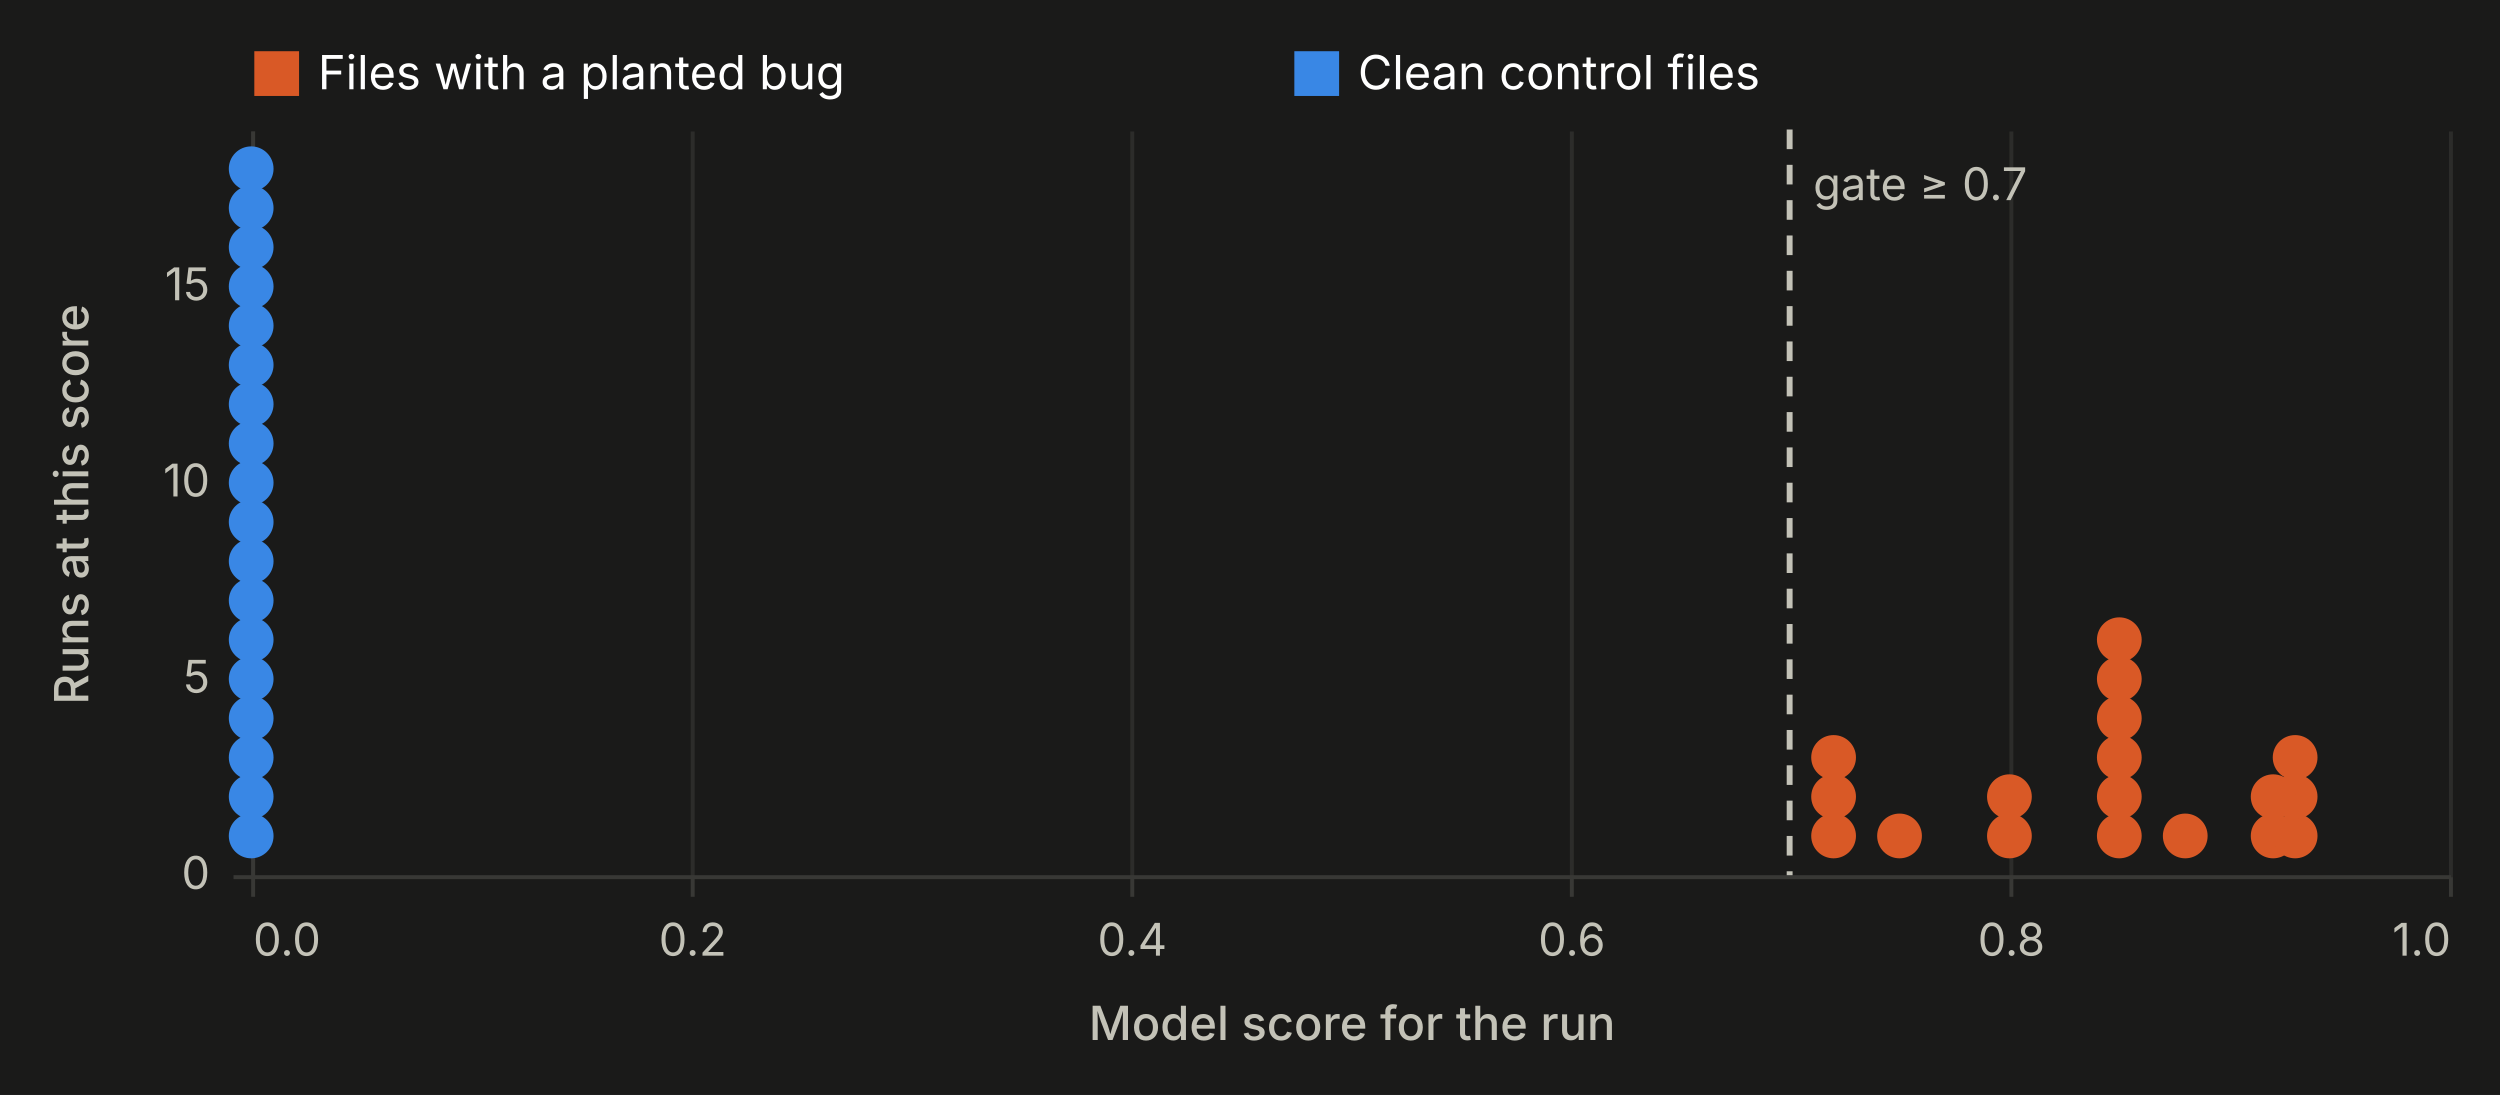
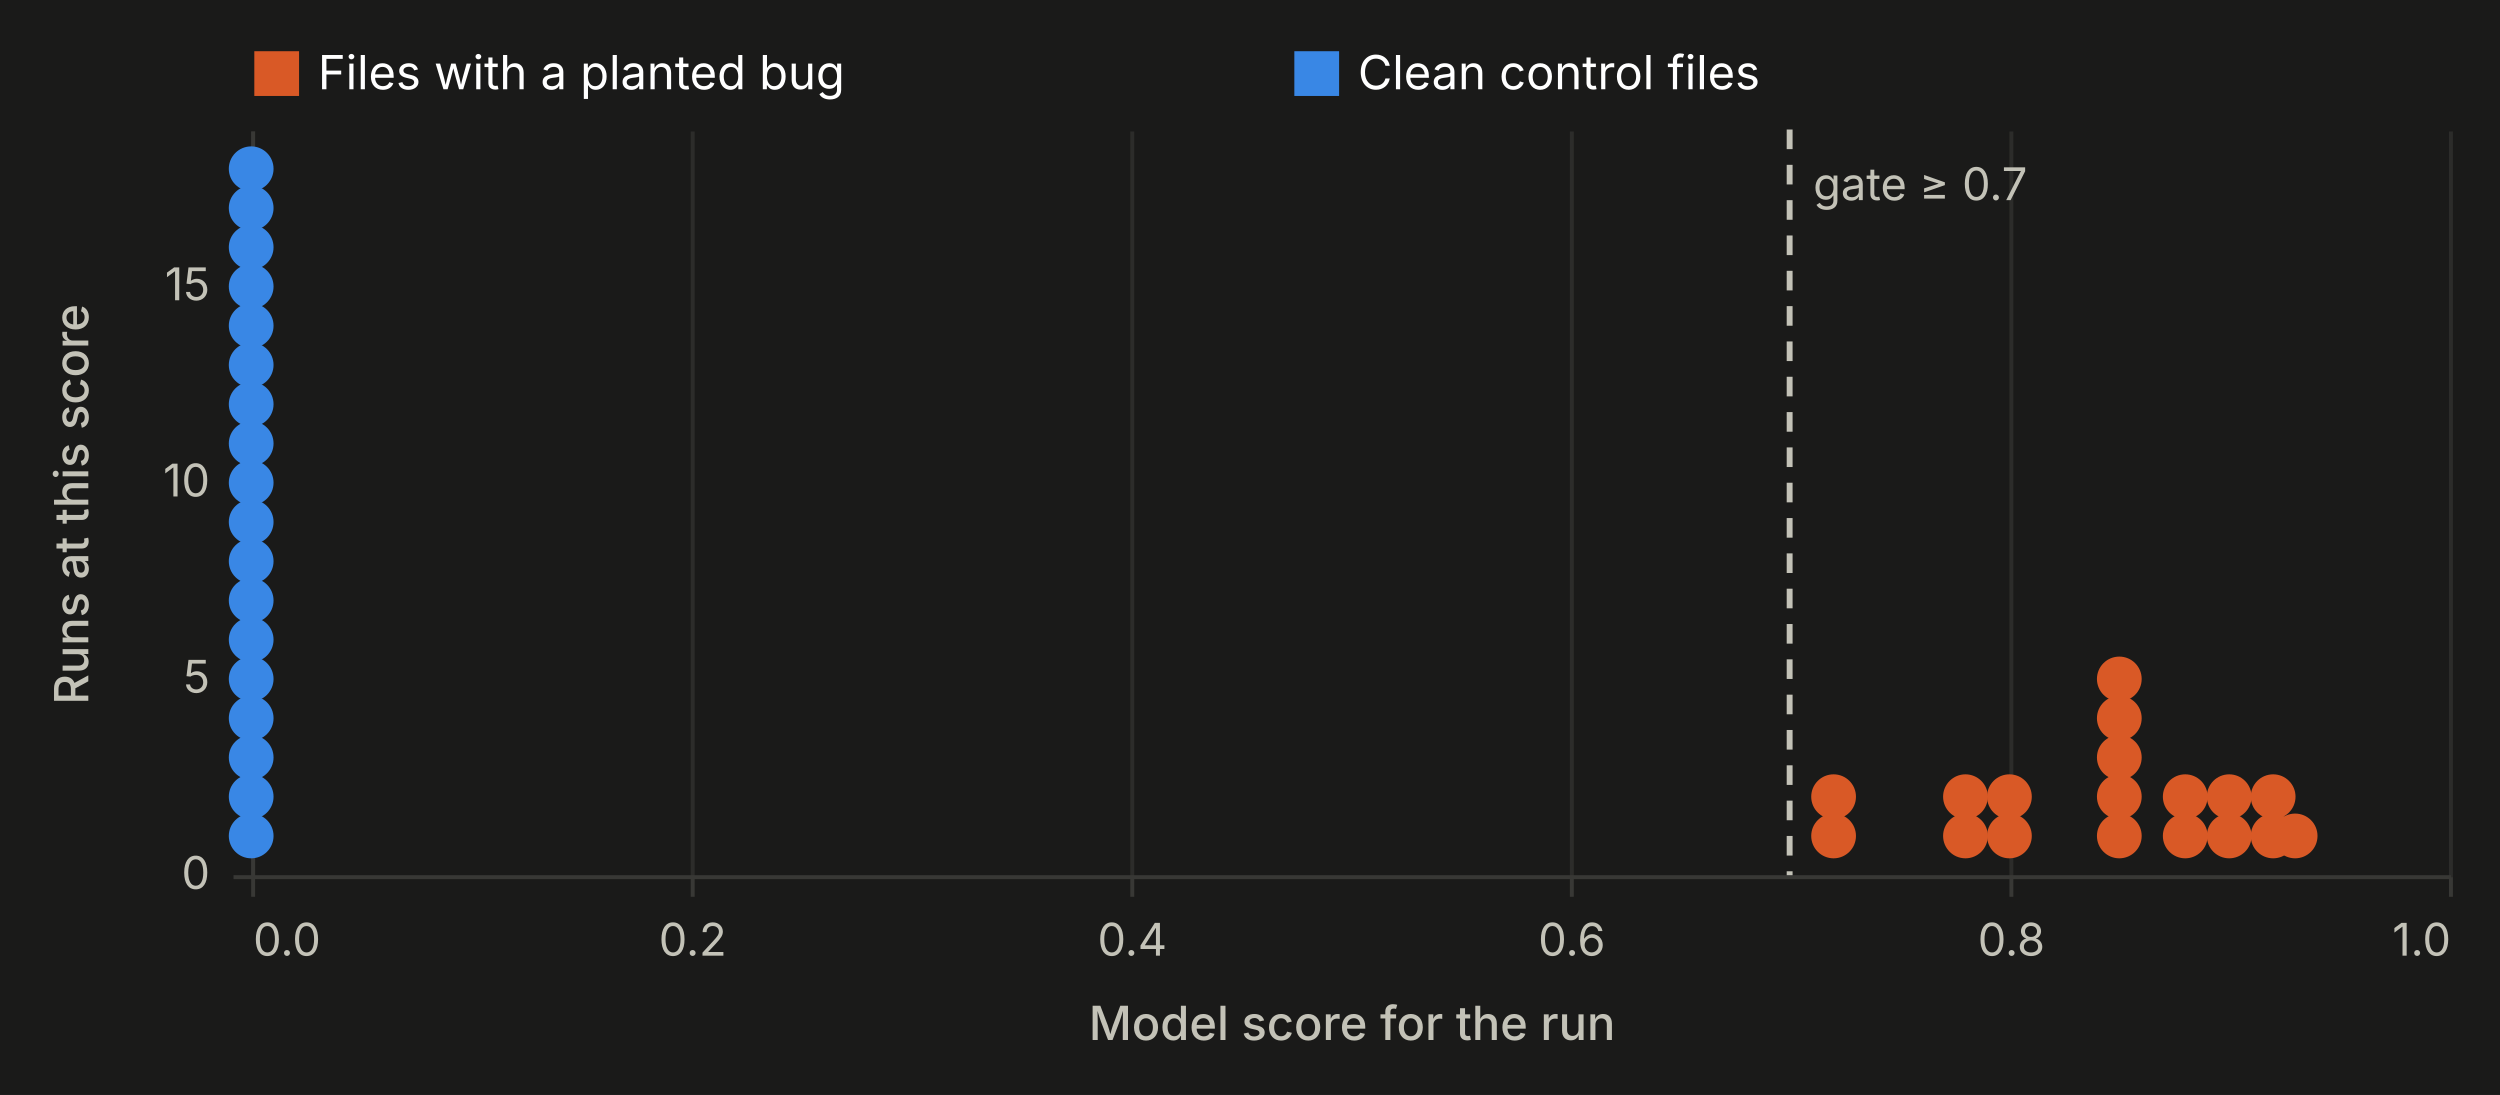
<svg xmlns="http://www.w3.org/2000/svg" style="background:#1a1a19" version="1.1" class="marks" width="637" height="279" viewBox="0 0 637 279">
  <rect width="637" height="279" fill="#1a1a19" />
  <g fill="none" stroke-miterlimit="4" transform="translate(64,33)">
    <g class="mark-group role-frame root" role="graphics-object" aria-roledescription="group mark container">
      <g transform="translate(0,0)">
        <path class="background" aria-hidden="true" d="M0,0h560v190h-560Z" />
        <g>
          <g class="mark-group role-axis" aria-hidden="true">
            <g transform="translate(0.5,190.5)">
              <path class="background" aria-hidden="true" d="M0,0h0v0h0Z" pointer-events="none" />
              <g>
                <g class="mark-rule role-axis-grid" pointer-events="none">
                  <line transform="translate(0,-190)" x2="0" y2="190" stroke="#2c2c2a" stroke-width="1" opacity="1" />
                  <line transform="translate(112,-190)" x2="0" y2="190" stroke="#2c2c2a" stroke-width="1" opacity="1" />
                  <line transform="translate(224,-190)" x2="0" y2="190" stroke="#2c2c2a" stroke-width="1" opacity="1" />
                  <line transform="translate(336,-190)" x2="0" y2="190" stroke="#2c2c2a" stroke-width="1" opacity="1" />
                  <line transform="translate(448,-190)" x2="0" y2="190" stroke="#2c2c2a" stroke-width="1" opacity="1" />
                  <line transform="translate(560,-190)" x2="0" y2="190" stroke="#2c2c2a" stroke-width="1" opacity="1" />
                </g>
              </g>
              <path class="foreground" aria-hidden="true" d="" pointer-events="none" display="none" />
            </g>
          </g>
          <g class="mark-group role-axis" role="graphics-symbol" aria-roledescription="axis" aria-label="X-axis titled 'Model score for the run' for a linear scale with values from 0.0 to 1.0">
            <g transform="translate(0.5,190.5)">
              <path class="background" aria-hidden="true" d="M0,0h0v0h0Z" pointer-events="none" />
              <g>
                <g class="mark-rule role-axis-tick" pointer-events="none">
                  <line transform="translate(0,0)" x2="0" y2="5" stroke="#383835" stroke-width="1" opacity="1" />
                  <line transform="translate(112,0)" x2="0" y2="5" stroke="#383835" stroke-width="1" opacity="1" />
                  <line transform="translate(224,0)" x2="0" y2="5" stroke="#383835" stroke-width="1" opacity="1" />
                  <line transform="translate(336,0)" x2="0" y2="5" stroke="#383835" stroke-width="1" opacity="1" />
                  <line transform="translate(448,0)" x2="0" y2="5" stroke="#383835" stroke-width="1" opacity="1" />
                  <line transform="translate(560,0)" x2="0" y2="5" stroke="#383835" stroke-width="1" opacity="1" />
                </g>
                <g class="mark-text role-axis-label" pointer-events="none">
                  <text text-anchor="start" transform="translate(0,20)" font-family="system-ui, -apple-system, &quot;Segoe UI&quot;, sans-serif" font-size="11.5px" fill="#c3c2b7" opacity="1">0.0</text>
                  <text text-anchor="middle" transform="translate(112,20)" font-family="system-ui, -apple-system, &quot;Segoe UI&quot;, sans-serif" font-size="11.5px" fill="#c3c2b7" opacity="1">0.2</text>
                  <text text-anchor="middle" transform="translate(224,20)" font-family="system-ui, -apple-system, &quot;Segoe UI&quot;, sans-serif" font-size="11.5px" fill="#c3c2b7" opacity="1">0.4</text>
                  <text text-anchor="middle" transform="translate(336,20)" font-family="system-ui, -apple-system, &quot;Segoe UI&quot;, sans-serif" font-size="11.5px" fill="#c3c2b7" opacity="1">0.6</text>
                  <text text-anchor="middle" transform="translate(448,20)" font-family="system-ui, -apple-system, &quot;Segoe UI&quot;, sans-serif" font-size="11.5px" fill="#c3c2b7" opacity="1">0.8</text>
                  <text text-anchor="end" transform="translate(560,20)" font-family="system-ui, -apple-system, &quot;Segoe UI&quot;, sans-serif" font-size="11.5px" fill="#c3c2b7" opacity="1">1.0</text>
                </g>
                <g class="mark-rule role-axis-domain" pointer-events="none">
                  <line transform="translate(0,0)" x2="560" y2="0" stroke="#383835" stroke-width="1" opacity="1" />
                </g>
                <g class="mark-text role-axis-title" pointer-events="none">
                  <text text-anchor="middle" transform="translate(280,41.5)" font-family="system-ui, -apple-system, &quot;Segoe UI&quot;, sans-serif" font-size="12px" font-weight="500" fill="#c3c2b7" opacity="1">Model score for the run</text>
                </g>
              </g>
              <path class="foreground" aria-hidden="true" d="" pointer-events="none" display="none" />
            </g>
          </g>
          <g class="mark-group role-axis" role="graphics-symbol" aria-roledescription="axis" aria-label="Y-axis titled 'Runs at this score' for a linear scale with values from 0 to 19">
            <g transform="translate(0.5,0.5)">
              <path class="background" aria-hidden="true" d="M0,0h0v0h0Z" pointer-events="none" />
              <g>
                <g class="mark-rule role-axis-tick" pointer-events="none">
                  <line transform="translate(0,190)" x2="-5" y2="0" stroke="#383835" stroke-width="1" opacity="1" />
                  <line transform="translate(0,140)" x2="-5" y2="0" stroke="#383835" stroke-width="1" opacity="1" />
                  <line transform="translate(0,90)" x2="-5" y2="0" stroke="#383835" stroke-width="1" opacity="1" />
                  <line transform="translate(0,40)" x2="-5" y2="0" stroke="#383835" stroke-width="1" opacity="1" />
                </g>
                <g class="mark-text role-axis-label" pointer-events="none">
                  <text text-anchor="end" transform="translate(-11,193)" font-family="system-ui, -apple-system, &quot;Segoe UI&quot;, sans-serif" font-size="11.5px" fill="#c3c2b7" opacity="1">0</text>
                  <text text-anchor="end" transform="translate(-11,143)" font-family="system-ui, -apple-system, &quot;Segoe UI&quot;, sans-serif" font-size="11.5px" fill="#c3c2b7" opacity="1">5</text>
                  <text text-anchor="end" transform="translate(-11,93)" font-family="system-ui, -apple-system, &quot;Segoe UI&quot;, sans-serif" font-size="11.5px" fill="#c3c2b7" opacity="1">10</text>
                  <text text-anchor="end" transform="translate(-11,43)" font-family="system-ui, -apple-system, &quot;Segoe UI&quot;, sans-serif" font-size="11.5px" fill="#c3c2b7" opacity="1">15</text>
                </g>
                <g class="mark-rule role-axis-domain" pointer-events="none">
                  <line transform="translate(0,190)" x2="0" y2="-190" stroke="#383835" stroke-width="1" opacity="1" />
                </g>
                <g class="mark-text role-axis-title" pointer-events="none">
                  <text text-anchor="middle" transform="translate(-39,95) rotate(-90) translate(0,-3)" font-family="system-ui, -apple-system, &quot;Segoe UI&quot;, sans-serif" font-size="12px" font-weight="500" fill="#c3c2b7" opacity="1">Runs at this score</text>
                </g>
              </g>
              <path class="foreground" aria-hidden="true" d="" pointer-events="none" display="none" />
            </g>
          </g>
          <g class="mark-rule role-mark layer_0_marks" role="graphics-object" aria-roledescription="rule mark container">
            <line aria-label="threshold: 0.7" role="graphics-symbol" aria-roledescription="rule mark" transform="translate(392,0)" x2="0" y2="190" stroke="#c3c2b7" stroke-width="1.5" stroke-dasharray="5,4" />
          </g>
          <g class="mark-text role-mark layer_1_marks" role="graphics-object" aria-roledescription="text mark container">
            <text aria-label="threshold: 0.7; label: gate ≥ 0.7" role="graphics-symbol" aria-roledescription="text mark" text-anchor="start" transform="translate(398,18)" font-family="system-ui, -apple-system, &quot;Segoe UI&quot;, sans-serif" font-size="11.5px" fill="#c3c2b7">gate ≥ 0.7</text>
          </g>
          <g class="mark-symbol role-mark layer_2_marks" role="graphics-object" aria-roledescription="symbol mark container">
            <path aria-label="score: 0; stack: 1; group: Clean control files" role="graphics-symbol" aria-roledescription="circle" transform="translate(0,180)" d="M5.701,0A5.701,5.701,0,1,1,-5.701,0A5.701,5.701,0,1,1,5.701,0" fill="#3987e5" stroke-width="2" opacity="1" />
            <path aria-label="score: 0; stack: 2; group: Clean control files" role="graphics-symbol" aria-roledescription="circle" transform="translate(0,170)" d="M5.701,0A5.701,5.701,0,1,1,-5.701,0A5.701,5.701,0,1,1,5.701,0" fill="#3987e5" stroke-width="2" opacity="1" />
            <path aria-label="score: 0; stack: 3; group: Clean control files" role="graphics-symbol" aria-roledescription="circle" transform="translate(0,160)" d="M5.701,0A5.701,5.701,0,1,1,-5.701,0A5.701,5.701,0,1,1,5.701,0" fill="#3987e5" stroke-width="2" opacity="1" />
            <path aria-label="score: 0.85; stack: 1; group: Files with a planted bug" role="graphics-symbol" aria-roledescription="circle" transform="translate(476,180)" d="M5.701,0A5.701,5.701,0,1,1,-5.701,0A5.701,5.701,0,1,1,5.701,0" fill="#d95926" stroke-width="2" opacity="1" />
            <path aria-label="score: 0.85; stack: 2; group: Files with a planted bug" role="graphics-symbol" aria-roledescription="circle" transform="translate(476,170)" d="M5.701,0A5.701,5.701,0,1,1,-5.701,0A5.701,5.701,0,1,1,5.701,0" fill="#d95926" stroke-width="2" opacity="1" />
            <path aria-label="score: 0.85; stack: 3; group: Files with a planted bug" role="graphics-symbol" aria-roledescription="circle" transform="translate(476,160)" d="M5.701,0A5.701,5.701,0,1,1,-5.701,0A5.701,5.701,0,1,1,5.701,0" fill="#d95926" stroke-width="2" opacity="1" />
            <path aria-label="score: 0; stack: 4; group: Clean control files" role="graphics-symbol" aria-roledescription="circle" transform="translate(0,150)" d="M5.701,0A5.701,5.701,0,1,1,-5.701,0A5.701,5.701,0,1,1,5.701,0" fill="#3987e5" stroke-width="2" opacity="1" />
            <path aria-label="score: 0; stack: 5; group: Clean control files" role="graphics-symbol" aria-roledescription="circle" transform="translate(0,140)" d="M5.701,0A5.701,5.701,0,1,1,-5.701,0A5.701,5.701,0,1,1,5.701,0" fill="#3987e5" stroke-width="2" opacity="1" />
            <path aria-label="score: 0; stack: 6; group: Clean control files" role="graphics-symbol" aria-roledescription="circle" transform="translate(0,130)" d="M5.701,0A5.701,5.701,0,1,1,-5.701,0A5.701,5.701,0,1,1,5.701,0" fill="#3987e5" stroke-width="2" opacity="1" />
+             <path aria-label="score: 0.9; stack: 1; group: Files with a planted bug" role="graphics-symbol" aria-roledescription="circle" transform="translate(504,180)" d="M5.701,0A5.701,5.701,0,1,1,-5.701,0A5.701,5.701,0,1,1,5.701,0" fill="#d95926" stroke-width="2" opacity="1" />
            <path aria-label="score: 0.85; stack: 4; group: Files with a planted bug" role="graphics-symbol" aria-roledescription="circle" transform="translate(476,150)" d="M5.701,0A5.701,5.701,0,1,1,-5.701,0A5.701,5.701,0,1,1,5.701,0" fill="#d95926" stroke-width="2" opacity="1" />
-             <path aria-label="score: 0.92; stack: 1; group: Files with a planted bug" role="graphics-symbol" aria-roledescription="circle" transform="translate(515.2,180)" d="M5.701,0A5.701,5.701,0,1,1,-5.701,0A5.701,5.701,0,1,1,5.701,0" fill="#d95926" stroke-width="2" opacity="1" />
-             <path aria-label="score: 0.85; stack: 5; group: Files with a planted bug" role="graphics-symbol" aria-roledescription="circle" transform="translate(476,140)" d="M5.701,0A5.701,5.701,0,1,1,-5.701,0A5.701,5.701,0,1,1,5.701,0" fill="#d95926" stroke-width="2" opacity="1" />
+             <path aria-label="score: 0.88; stack: 1; group: Files with a planted bug" role="graphics-symbol" aria-roledescription="circle" transform="translate(492.8,180)" d="M5.701,0A5.701,5.701,0,1,1,-5.701,0A5.701,5.701,0,1,1,5.701,0" fill="#d95926" stroke-width="2" opacity="1" />
            <path aria-label="score: 0.72; stack: 1; group: Files with a planted bug" role="graphics-symbol" aria-roledescription="circle" transform="translate(403.2,180)" d="M5.701,0A5.701,5.701,0,1,1,-5.701,0A5.701,5.701,0,1,1,5.701,0" fill="#d95926" stroke-width="2" opacity="1" />
            <path aria-label="score: 0.72; stack: 2; group: Files with a planted bug" role="graphics-symbol" aria-roledescription="circle" transform="translate(403.2,170)" d="M5.701,0A5.701,5.701,0,1,1,-5.701,0A5.701,5.701,0,1,1,5.701,0" fill="#d95926" stroke-width="2" opacity="1" />
-             <path aria-label="score: 0.72; stack: 3; group: Files with a planted bug" role="graphics-symbol" aria-roledescription="circle" transform="translate(403.2,160)" d="M5.701,0A5.701,5.701,0,1,1,-5.701,0A5.701,5.701,0,1,1,5.701,0" fill="#d95926" stroke-width="2" opacity="1" />
+             <path aria-label="score: 0.78; stack: 1; group: Files with a planted bug" role="graphics-symbol" aria-roledescription="circle" transform="translate(436.8,180)" d="M5.701,0A5.701,5.701,0,1,1,-5.701,0A5.701,5.701,0,1,1,5.701,0" fill="#d95926" stroke-width="2" opacity="1" />
            <path aria-label="score: 0; stack: 7; group: Clean control files" role="graphics-symbol" aria-roledescription="circle" transform="translate(0,120)" d="M5.701,0A5.701,5.701,0,1,1,-5.701,0A5.701,5.701,0,1,1,5.701,0" fill="#3987e5" stroke-width="2" opacity="1" />
            <path aria-label="score: 0; stack: 8; group: Clean control files" role="graphics-symbol" aria-roledescription="circle" transform="translate(0,110)" d="M5.701,0A5.701,5.701,0,1,1,-5.701,0A5.701,5.701,0,1,1,5.701,0" fill="#3987e5" stroke-width="2" opacity="1" />
            <path aria-label="score: 0; stack: 9; group: Clean control files" role="graphics-symbol" aria-roledescription="circle" transform="translate(0,100)" d="M5.701,0A5.701,5.701,0,1,1,-5.701,0A5.701,5.701,0,1,1,5.701,0" fill="#3987e5" stroke-width="2" opacity="1" />
            <path aria-label="score: 0; stack: 10; group: Clean control files" role="graphics-symbol" aria-roledescription="circle" transform="translate(0,90)" d="M5.701,0A5.701,5.701,0,1,1,-5.701,0A5.701,5.701,0,1,1,5.701,0" fill="#3987e5" stroke-width="2" opacity="1" />
            <path aria-label="score: 0; stack: 11; group: Clean control files" role="graphics-symbol" aria-roledescription="circle" transform="translate(0,80)" d="M5.701,0A5.701,5.701,0,1,1,-5.701,0A5.701,5.701,0,1,1,5.701,0" fill="#3987e5" stroke-width="2" opacity="1" />
            <path aria-label="score: 0; stack: 12; group: Clean control files" role="graphics-symbol" aria-roledescription="circle" transform="translate(0,70)" d="M5.701,0A5.701,5.701,0,1,1,-5.701,0A5.701,5.701,0,1,1,5.701,0" fill="#3987e5" stroke-width="2" opacity="1" />
            <path aria-label="score: 0; stack: 13; group: Clean control files" role="graphics-symbol" aria-roledescription="circle" transform="translate(0,60)" d="M5.701,0A5.701,5.701,0,1,1,-5.701,0A5.701,5.701,0,1,1,5.701,0" fill="#3987e5" stroke-width="2" opacity="1" />
            <path aria-label="score: 0; stack: 14; group: Clean control files" role="graphics-symbol" aria-roledescription="circle" transform="translate(0,50)" d="M5.701,0A5.701,5.701,0,1,1,-5.701,0A5.701,5.701,0,1,1,5.701,0" fill="#3987e5" stroke-width="2" opacity="1" />
            <path aria-label="score: 0; stack: 15; group: Clean control files" role="graphics-symbol" aria-roledescription="circle" transform="translate(0,40)" d="M5.701,0A5.701,5.701,0,1,1,-5.701,0A5.701,5.701,0,1,1,5.701,0" fill="#3987e5" stroke-width="2" opacity="1" />
            <path aria-label="score: 0.93; stack: 1; group: Files with a planted bug" role="graphics-symbol" aria-roledescription="circle" transform="translate(520.8,180)" d="M5.701,0A5.701,5.701,0,1,1,-5.701,0A5.701,5.701,0,1,1,5.701,0" fill="#d95926" stroke-width="2" opacity="1" />
-             <path aria-label="score: 0.93; stack: 2; group: Files with a planted bug" role="graphics-symbol" aria-roledescription="circle" transform="translate(520.8,170)" d="M5.701,0A5.701,5.701,0,1,1,-5.701,0A5.701,5.701,0,1,1,5.701,0" fill="#d95926" stroke-width="2" opacity="1" />
-             <path aria-label="score: 0.93; stack: 3; group: Files with a planted bug" role="graphics-symbol" aria-roledescription="circle" transform="translate(520.8,160)" d="M5.701,0A5.701,5.701,0,1,1,-5.701,0A5.701,5.701,0,1,1,5.701,0" fill="#d95926" stroke-width="2" opacity="1" />
+             <path aria-label="score: 0.92; stack: 1; group: Files with a planted bug" role="graphics-symbol" aria-roledescription="circle" transform="translate(515.2,180)" d="M5.701,0A5.701,5.701,0,1,1,-5.701,0A5.701,5.701,0,1,1,5.701,0" fill="#d95926" stroke-width="2" opacity="1" />
+             <path aria-label="score: 0.92; stack: 2; group: Files with a planted bug" role="graphics-symbol" aria-roledescription="circle" transform="translate(515.2,170)" d="M5.701,0A5.701,5.701,0,1,1,-5.701,0A5.701,5.701,0,1,1,5.701,0" fill="#d95926" stroke-width="2" opacity="1" />
            <path aria-label="score: 0; stack: 16; group: Clean control files" role="graphics-symbol" aria-roledescription="circle" transform="translate(0,30)" d="M5.701,0A5.701,5.701,0,1,1,-5.701,0A5.701,5.701,0,1,1,5.701,0" fill="#3987e5" stroke-width="2" opacity="1" />
            <path aria-label="score: 0; stack: 17; group: Clean control files" role="graphics-symbol" aria-roledescription="circle" transform="translate(0,20)" d="M5.701,0A5.701,5.701,0,1,1,-5.701,0A5.701,5.701,0,1,1,5.701,0" fill="#3987e5" stroke-width="2" opacity="1" />
            <path aria-label="score: 0; stack: 18; group: Clean control files" role="graphics-symbol" aria-roledescription="circle" transform="translate(0,10)" d="M5.701,0A5.701,5.701,0,1,1,-5.701,0A5.701,5.701,0,1,1,5.701,0" fill="#3987e5" stroke-width="2" opacity="1" />
-             <path aria-label="score: 0.88; stack: 1; group: Files with a planted bug" role="graphics-symbol" aria-roledescription="circle" transform="translate(492.8,180)" d="M5.701,0A5.701,5.701,0,1,1,-5.701,0A5.701,5.701,0,1,1,5.701,0" fill="#d95926" stroke-width="2" opacity="1" />
-             <path aria-label="score: 0.92; stack: 2; group: Files with a planted bug" role="graphics-symbol" aria-roledescription="circle" transform="translate(515.2,170)" d="M5.701,0A5.701,5.701,0,1,1,-5.701,0A5.701,5.701,0,1,1,5.701,0" fill="#d95926" stroke-width="2" opacity="1" />
-             <path aria-label="score: 0.85; stack: 6; group: Files with a planted bug" role="graphics-symbol" aria-roledescription="circle" transform="translate(476,130)" d="M5.701,0A5.701,5.701,0,1,1,-5.701,0A5.701,5.701,0,1,1,5.701,0" fill="#d95926" stroke-width="2" opacity="1" />
+             <path aria-label="score: 0.88; stack: 2; group: Files with a planted bug" role="graphics-symbol" aria-roledescription="circle" transform="translate(492.8,170)" d="M5.701,0A5.701,5.701,0,1,1,-5.701,0A5.701,5.701,0,1,1,5.701,0" fill="#d95926" stroke-width="2" opacity="1" />
+             <path aria-label="score: 0.9; stack: 2; group: Files with a planted bug" role="graphics-symbol" aria-roledescription="circle" transform="translate(504,170)" d="M5.701,0A5.701,5.701,0,1,1,-5.701,0A5.701,5.701,0,1,1,5.701,0" fill="#d95926" stroke-width="2" opacity="1" />
+             <path aria-label="score: 0.85; stack: 5; group: Files with a planted bug" role="graphics-symbol" aria-roledescription="circle" transform="translate(476,140)" d="M5.701,0A5.701,5.701,0,1,1,-5.701,0A5.701,5.701,0,1,1,5.701,0" fill="#d95926" stroke-width="2" opacity="1" />
            <path aria-label="score: 0.8; stack: 1; group: Files with a planted bug" role="graphics-symbol" aria-roledescription="circle" transform="translate(448,180)" d="M5.701,0A5.701,5.701,0,1,1,-5.701,0A5.701,5.701,0,1,1,5.701,0" fill="#d95926" stroke-width="2" opacity="1" />
            <path aria-label="score: 0.8; stack: 2; group: Files with a planted bug" role="graphics-symbol" aria-roledescription="circle" transform="translate(448,170)" d="M5.701,0A5.701,5.701,0,1,1,-5.701,0A5.701,5.701,0,1,1,5.701,0" fill="#d95926" stroke-width="2" opacity="1" />
-             <path aria-label="score: 0.75; stack: 1; group: Files with a planted bug" role="graphics-symbol" aria-roledescription="circle" transform="translate(420,180)" d="M5.701,0A5.701,5.701,0,1,1,-5.701,0A5.701,5.701,0,1,1,5.701,0" fill="#d95926" stroke-width="2" opacity="1" />
+             <path aria-label="score: 0.78; stack: 2; group: Files with a planted bug" role="graphics-symbol" aria-roledescription="circle" transform="translate(436.8,170)" d="M5.701,0A5.701,5.701,0,1,1,-5.701,0A5.701,5.701,0,1,1,5.701,0" fill="#d95926" stroke-width="2" opacity="1" />
          </g>
          <g class="mark-group role-legend" role="graphics-symbol" aria-roledescription="legend" aria-label="Symbol legend for fill color with 2 values: Files with a planted bug, Clean control files">
            <g transform="translate(0,-21)">
              <path class="background" aria-hidden="true" d="M0,0h464v13h-464Z" pointer-events="none" />
              <g>
                <g class="mark-group role-legend-entry">
                  <g transform="translate(0,0)">
                    <path class="background" aria-hidden="true" d="M0,0h0v0h0Z" pointer-events="none" />
                    <g>
                      <g class="mark-group role-scope" role="graphics-object" aria-roledescription="group mark container">
                        <g transform="translate(0,0.25)">
                          <path class="background" aria-hidden="true" d="M0,0h247v12.5h-247Z" pointer-events="none" opacity="1" />
                          <g>
                            <g class="mark-symbol role-legend-symbol" pointer-events="none">
                              <path transform="translate(6.5,6.5)" d="M-5.701,-5.701h11.402v11.402h-11.402Z" fill="#d95926" stroke-width="1.5" opacity="1" />
                            </g>
                            <g class="mark-text role-legend-label" pointer-events="none">
                              <text text-anchor="start" transform="translate(17,10.5)" font-family="system-ui, -apple-system, &quot;Segoe UI&quot;, sans-serif" font-size="12px" fill="#ffffff" opacity="1">Files with a planted bug</text>
                            </g>
                          </g>
                          <path class="foreground" aria-hidden="true" d="" pointer-events="none" display="none" />
                        </g>
                        <g transform="translate(265,0.25)">
                          <path class="background" aria-hidden="true" d="M0,0h199v12.5h-199Z" pointer-events="none" opacity="1" />
                          <g>
                            <g class="mark-symbol role-legend-symbol" pointer-events="none">
                              <path transform="translate(6.5,6.5)" d="M-5.701,-5.701h11.402v11.402h-11.402Z" fill="#3987e5" stroke-width="1.5" opacity="1" />
                            </g>
                            <g class="mark-text role-legend-label" pointer-events="none">
                              <text text-anchor="start" transform="translate(17,10.5)" font-family="system-ui, -apple-system, &quot;Segoe UI&quot;, sans-serif" font-size="12px" fill="#ffffff" opacity="1">Clean control files</text>
                            </g>
                          </g>
                          <path class="foreground" aria-hidden="true" d="" pointer-events="none" display="none" />
                        </g>
                      </g>
                    </g>
                    <path class="foreground" aria-hidden="true" d="" pointer-events="none" display="none" />
                  </g>
                </g>
              </g>
              <path class="foreground" aria-hidden="true" d="" pointer-events="none" display="none" />
            </g>
          </g>
        </g>
        <path class="foreground" aria-hidden="true" d="" display="none" />
      </g>
    </g>
  </g>
</svg>
